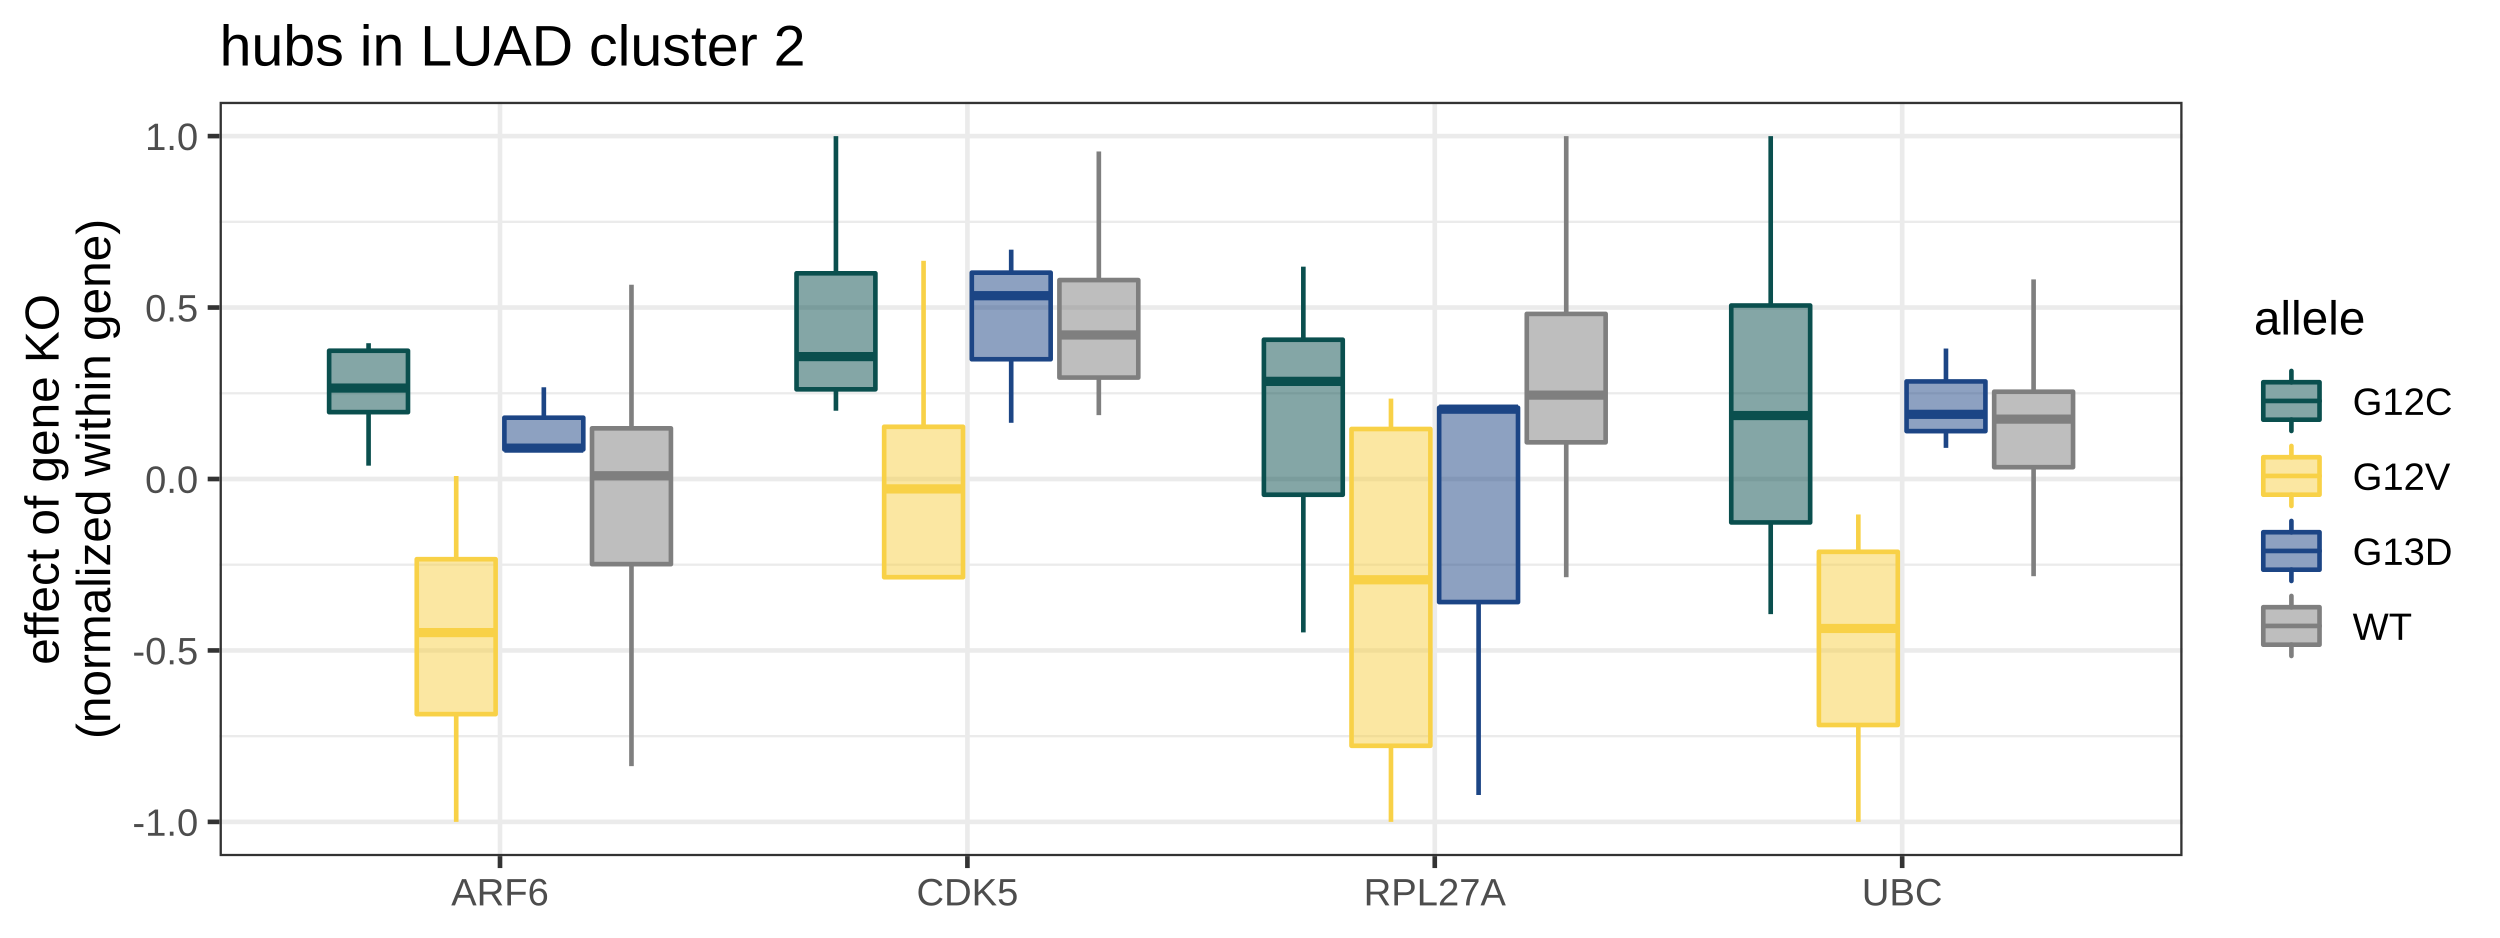
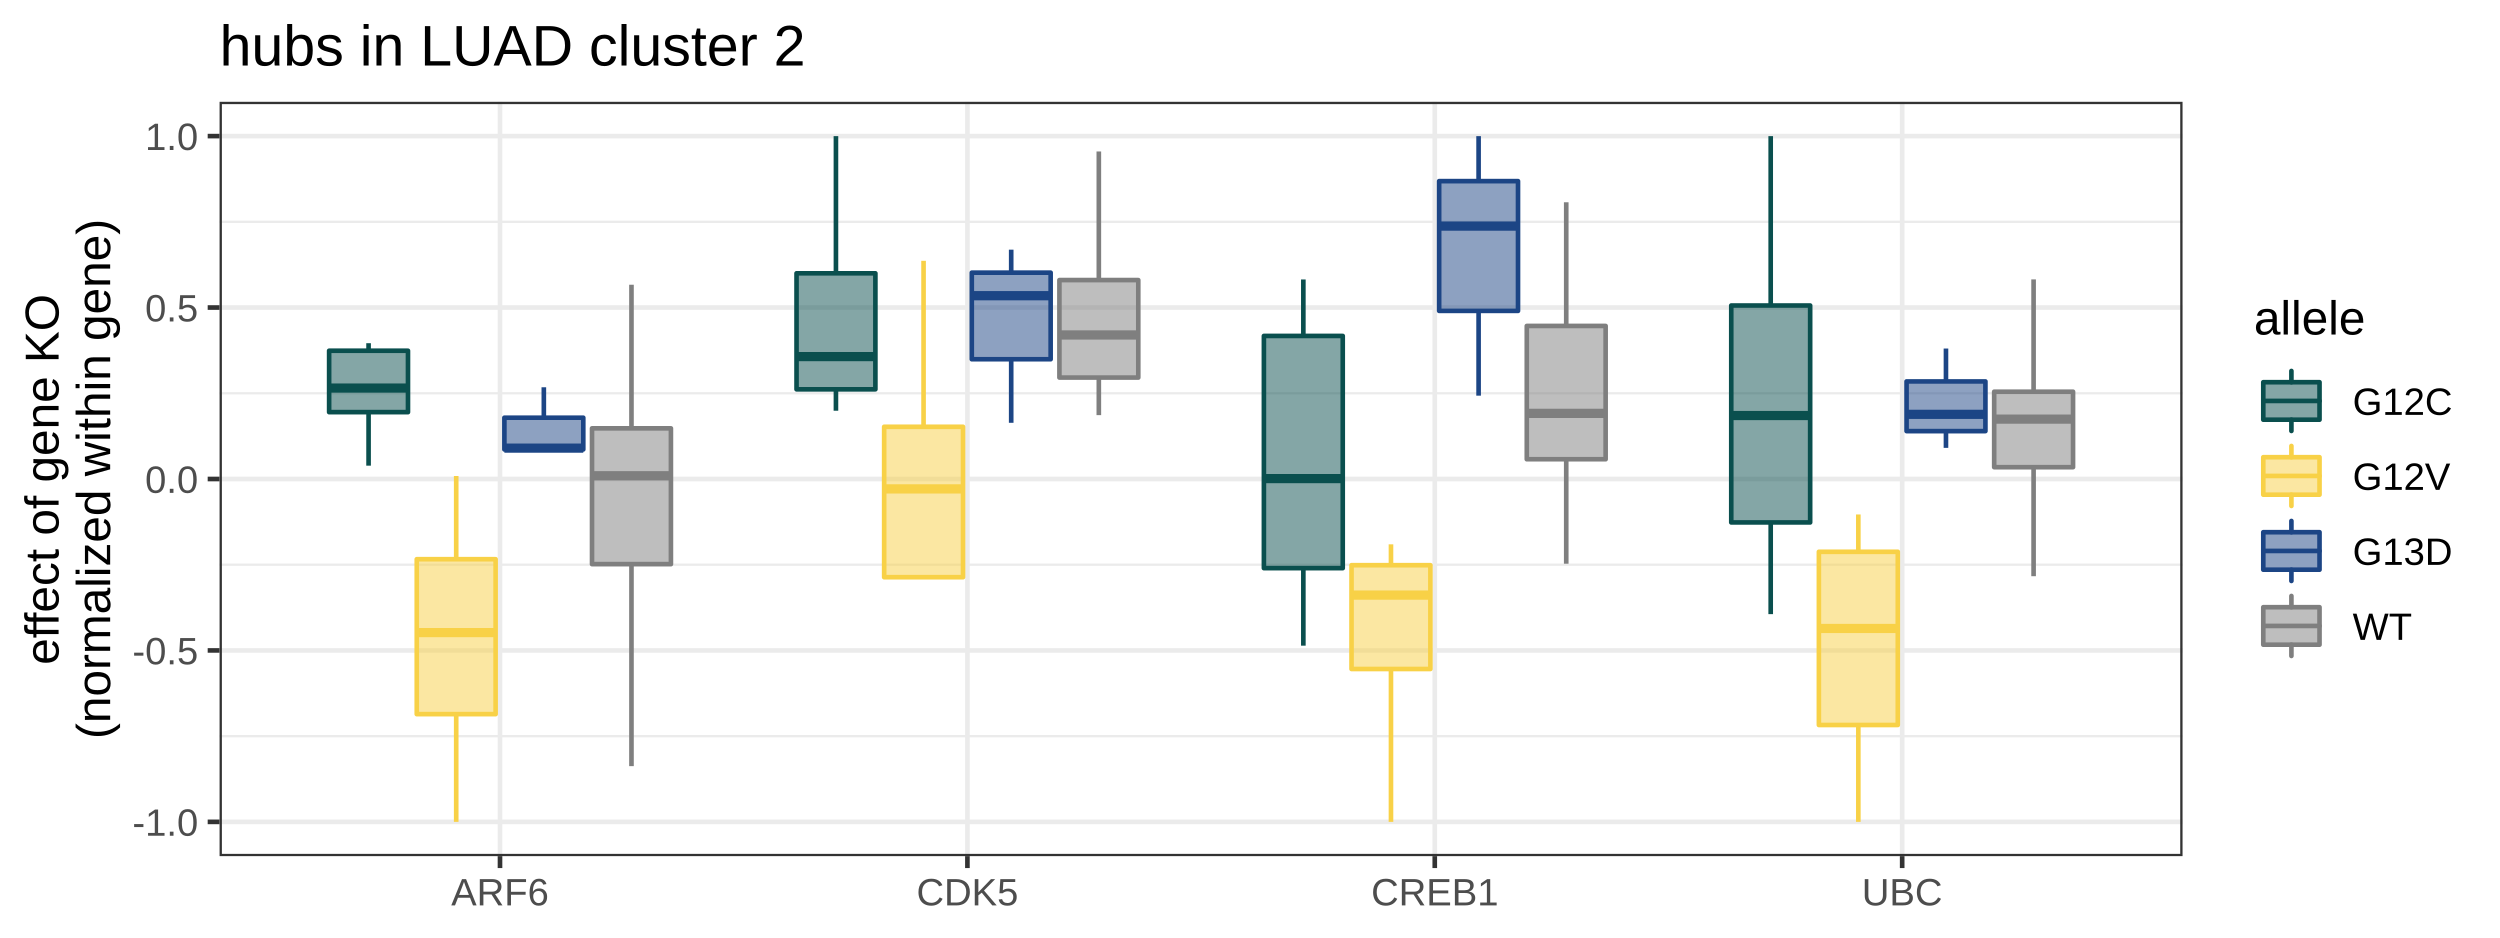
<svg xmlns="http://www.w3.org/2000/svg" viewBox="0 0 576.00 216.00">
  <defs>
    <style type="text/css">
    line, polyline, polygon, path, rect, circle {
      fill: none;
      stroke: #000000;
      stroke-linecap: round;
      stroke-linejoin: round;
      stroke-miterlimit: 10.00;
    }
  </style>
  </defs>
  <rect width="100%" height="100%" style="stroke: none; fill: #FFFFFF;" />
  <rect x="0.00" y="0.00" width="576.00" height="216.00" style="stroke-width: 1.07; stroke: #FFFFFF; fill: #FFFFFF;" />
  <defs>
    <clipPath id="cpNTAuNTl8NTAyLjg3fDE5Ny4yNnwyMy40Ng==">
      <rect x="50.59" y="23.46" width="452.27" height="173.80" />
    </clipPath>
  </defs>
  <rect x="50.59" y="23.46" width="452.27" height="173.80" style="stroke-width: 1.07; stroke: none; fill: #FFFFFF;" clip-path="url(#cpNTAuNTl8NTAyLjg3fDE5Ny4yNnwyMy40Ng==)" />
  <polyline points="50.59,169.61 502.87,169.61 " style="stroke-width: 0.53; stroke: #EBEBEB; stroke-linecap: butt;" clip-path="url(#cpNTAuNTl8NTAyLjg3fDE5Ny4yNnwyMy40Ng==)" />
  <polyline points="50.59,130.11 502.87,130.11 " style="stroke-width: 0.53; stroke: #EBEBEB; stroke-linecap: butt;" clip-path="url(#cpNTAuNTl8NTAyLjg3fDE5Ny4yNnwyMy40Ng==)" />
  <polyline points="50.59,90.61 502.87,90.61 " style="stroke-width: 0.53; stroke: #EBEBEB; stroke-linecap: butt;" clip-path="url(#cpNTAuNTl8NTAyLjg3fDE5Ny4yNnwyMy40Ng==)" />
  <polyline points="50.59,51.11 502.87,51.11 " style="stroke-width: 0.53; stroke: #EBEBEB; stroke-linecap: butt;" clip-path="url(#cpNTAuNTl8NTAyLjg3fDE5Ny4yNnwyMy40Ng==)" />
  <polyline points="50.59,189.36 502.87,189.36 " style="stroke-width: 1.07; stroke: #EBEBEB; stroke-linecap: butt;" clip-path="url(#cpNTAuNTl8NTAyLjg3fDE5Ny4yNnwyMy40Ng==)" />
  <polyline points="50.59,149.86 502.87,149.86 " style="stroke-width: 1.07; stroke: #EBEBEB; stroke-linecap: butt;" clip-path="url(#cpNTAuNTl8NTAyLjg3fDE5Ny4yNnwyMy40Ng==)" />
  <polyline points="50.59,110.36 502.87,110.36 " style="stroke-width: 1.07; stroke: #EBEBEB; stroke-linecap: butt;" clip-path="url(#cpNTAuNTl8NTAyLjg3fDE5Ny4yNnwyMy40Ng==)" />
  <polyline points="50.59,70.86 502.87,70.86 " style="stroke-width: 1.07; stroke: #EBEBEB; stroke-linecap: butt;" clip-path="url(#cpNTAuNTl8NTAyLjg3fDE5Ny4yNnwyMy40Ng==)" />
  <polyline points="50.59,31.36 502.87,31.36 " style="stroke-width: 1.07; stroke: #EBEBEB; stroke-linecap: butt;" clip-path="url(#cpNTAuNTl8NTAyLjg3fDE5Ny4yNnwyMy40Ng==)" />
  <polyline points="115.20,197.26 115.20,23.46 " style="stroke-width: 1.07; stroke: #EBEBEB; stroke-linecap: butt;" clip-path="url(#cpNTAuNTl8NTAyLjg3fDE5Ny4yNnwyMy40Ng==)" />
  <polyline points="222.89,197.26 222.89,23.46 " style="stroke-width: 1.07; stroke: #EBEBEB; stroke-linecap: butt;" clip-path="url(#cpNTAuNTl8NTAyLjg3fDE5Ny4yNnwyMy40Ng==)" />
  <polyline points="330.57,197.26 330.57,23.46 " style="stroke-width: 1.07; stroke: #EBEBEB; stroke-linecap: butt;" clip-path="url(#cpNTAuNTl8NTAyLjg3fDE5Ny4yNnwyMy40Ng==)" />
  <polyline points="438.26,197.26 438.26,23.46 " style="stroke-width: 1.07; stroke: #EBEBEB; stroke-linecap: butt;" clip-path="url(#cpNTAuNTl8NTAyLjg3fDE5Ny4yNnwyMy40Ng==)" />
  <line x1="84.92" y1="80.81" x2="84.92" y2="79.07" style="stroke-width: 1.07; stroke: #0A4F4E; stroke-linecap: butt;" clip-path="url(#cpNTAuNTl8NTAyLjg3fDE5Ny4yNnwyMy40Ng==)" />
  <line x1="84.92" y1="94.96" x2="84.92" y2="107.29" style="stroke-width: 1.07; stroke: #0A4F4E; stroke-linecap: butt;" clip-path="url(#cpNTAuNTl8NTAyLjg3fDE5Ny4yNnwyMy40Ng==)" />
  <polygon points="75.83,80.81 75.83,94.96 94.00,94.96 94.00,80.81 75.83,80.81 " style="stroke-width: 1.07; stroke: #0A4F4E; fill: #0A4F4E; fill-opacity: 0.50;" clip-path="url(#cpNTAuNTl8NTAyLjg3fDE5Ny4yNnwyMy40Ng==)" />
  <line x1="75.83" y1="89.41" x2="94.00" y2="89.41" style="stroke-width: 2.13; stroke: #0A4F4E; stroke-linecap: butt;" clip-path="url(#cpNTAuNTl8NTAyLjg3fDE5Ny4yNnwyMy40Ng==)" />
  <line x1="192.60" y1="62.97" x2="192.60" y2="31.36" style="stroke-width: 1.07; stroke: #0A4F4E; stroke-linecap: butt;" clip-path="url(#cpNTAuNTl8NTAyLjg3fDE5Ny4yNnwyMy40Ng==)" />
  <line x1="192.60" y1="89.70" x2="192.60" y2="94.64" style="stroke-width: 1.07; stroke: #0A4F4E; stroke-linecap: butt;" clip-path="url(#cpNTAuNTl8NTAyLjg3fDE5Ny4yNnwyMy40Ng==)" />
  <polygon points="183.52,62.97 183.52,89.70 201.69,89.70 201.69,62.97 183.52,62.97 " style="stroke-width: 1.07; stroke: #0A4F4E; fill: #0A4F4E; fill-opacity: 0.50;" clip-path="url(#cpNTAuNTl8NTAyLjg3fDE5Ny4yNnwyMy40Ng==)" />
  <line x1="183.52" y1="82.16" x2="201.69" y2="82.16" style="stroke-width: 2.13; stroke: #0A4F4E; stroke-linecap: butt;" clip-path="url(#cpNTAuNTl8NTAyLjg3fDE5Ny4yNnwyMy40Ng==)" />
-   <line x1="300.29" y1="78.27" x2="300.29" y2="61.44" style="stroke-width: 1.07; stroke: #0A4F4E; stroke-linecap: butt;" clip-path="url(#cpNTAuNTl8NTAyLjg3fDE5Ny4yNnwyMy40Ng==)" />
-   <line x1="300.29" y1="113.99" x2="300.29" y2="145.70" style="stroke-width: 1.07; stroke: #0A4F4E; stroke-linecap: butt;" clip-path="url(#cpNTAuNTl8NTAyLjg3fDE5Ny4yNnwyMy40Ng==)" />
-   <polygon points="291.20,78.27 291.20,113.99 309.37,113.99 309.37,78.27 291.20,78.27 " style="stroke-width: 1.07; stroke: #0A4F4E; fill: #0A4F4E; fill-opacity: 0.50;" clip-path="url(#cpNTAuNTl8NTAyLjg3fDE5Ny4yNnwyMy40Ng==)" />
-   <line x1="291.20" y1="87.87" x2="309.37" y2="87.87" style="stroke-width: 2.13; stroke: #0A4F4E; stroke-linecap: butt;" clip-path="url(#cpNTAuNTl8NTAyLjg3fDE5Ny4yNnwyMy40Ng==)" />
+   <line x1="300.29" y1="77.40" x2="300.29" y2="64.39" style="stroke-width: 1.07; stroke: #0A4F4E; stroke-linecap: butt;" clip-path="url(#cpNTAuNTl8NTAyLjg3fDE5Ny4yNnwyMy40Ng==)" />
+   <line x1="300.29" y1="130.90" x2="300.29" y2="148.76" style="stroke-width: 1.07; stroke: #0A4F4E; stroke-linecap: butt;" clip-path="url(#cpNTAuNTl8NTAyLjg3fDE5Ny4yNnwyMy40Ng==)" />
+   <polygon points="291.20,77.40 291.20,130.90 309.37,130.90 309.37,77.40 291.20,77.40 " style="stroke-width: 1.07; stroke: #0A4F4E; fill: #0A4F4E; fill-opacity: 0.50;" clip-path="url(#cpNTAuNTl8NTAyLjg3fDE5Ny4yNnwyMy40Ng==)" />
+   <line x1="291.20" y1="110.27" x2="309.37" y2="110.27" style="stroke-width: 2.13; stroke: #0A4F4E; stroke-linecap: butt;" clip-path="url(#cpNTAuNTl8NTAyLjg3fDE5Ny4yNnwyMy40Ng==)" />
  <line x1="407.97" y1="70.39" x2="407.97" y2="31.36" style="stroke-width: 1.07; stroke: #0A4F4E; stroke-linecap: butt;" clip-path="url(#cpNTAuNTl8NTAyLjg3fDE5Ny4yNnwyMy40Ng==)" />
  <line x1="407.97" y1="120.37" x2="407.97" y2="141.50" style="stroke-width: 1.07; stroke: #0A4F4E; stroke-linecap: butt;" clip-path="url(#cpNTAuNTl8NTAyLjg3fDE5Ny4yNnwyMy40Ng==)" />
  <polygon points="398.88,70.39 398.88,120.37 417.06,120.37 417.06,70.39 398.88,70.39 " style="stroke-width: 1.07; stroke: #0A4F4E; fill: #0A4F4E; fill-opacity: 0.50;" clip-path="url(#cpNTAuNTl8NTAyLjg3fDE5Ny4yNnwyMy40Ng==)" />
  <line x1="398.88" y1="95.74" x2="417.06" y2="95.74" style="stroke-width: 2.13; stroke: #0A4F4E; stroke-linecap: butt;" clip-path="url(#cpNTAuNTl8NTAyLjg3fDE5Ny4yNnwyMy40Ng==)" />
  <line x1="105.11" y1="128.84" x2="105.11" y2="109.67" style="stroke-width: 1.07; stroke: #F8D147; stroke-linecap: butt;" clip-path="url(#cpNTAuNTl8NTAyLjg3fDE5Ny4yNnwyMy40Ng==)" />
  <line x1="105.11" y1="164.54" x2="105.11" y2="189.36" style="stroke-width: 1.07; stroke: #F8D147; stroke-linecap: butt;" clip-path="url(#cpNTAuNTl8NTAyLjg3fDE5Ny4yNnwyMy40Ng==)" />
  <polygon points="96.02,128.84 96.02,164.54 114.19,164.54 114.19,128.84 96.02,128.84 " style="stroke-width: 1.07; stroke: #F8D147; fill: #F8D147; fill-opacity: 0.50;" clip-path="url(#cpNTAuNTl8NTAyLjg3fDE5Ny4yNnwyMy40Ng==)" />
  <line x1="96.02" y1="145.75" x2="114.19" y2="145.75" style="stroke-width: 2.13; stroke: #F8D147; stroke-linecap: butt;" clip-path="url(#cpNTAuNTl8NTAyLjg3fDE5Ny4yNnwyMy40Ng==)" />
  <line x1="212.79" y1="98.33" x2="212.79" y2="60.09" style="stroke-width: 1.07; stroke: #F8D147; stroke-linecap: butt;" clip-path="url(#cpNTAuNTl8NTAyLjg3fDE5Ny4yNnwyMy40Ng==)" />
  <line x1="212.79" y1="132.99" x2="212.79" y2="132.99" style="stroke-width: 1.07; stroke: #F8D147; stroke-linecap: butt;" clip-path="url(#cpNTAuNTl8NTAyLjg3fDE5Ny4yNnwyMy40Ng==)" />
  <polygon points="203.71,98.33 203.71,132.99 221.88,132.99 221.88,98.33 203.71,98.33 " style="stroke-width: 1.07; stroke: #F8D147; fill: #F8D147; fill-opacity: 0.50;" clip-path="url(#cpNTAuNTl8NTAyLjg3fDE5Ny4yNnwyMy40Ng==)" />
  <line x1="203.71" y1="112.64" x2="221.88" y2="112.64" style="stroke-width: 2.13; stroke: #F8D147; stroke-linecap: butt;" clip-path="url(#cpNTAuNTl8NTAyLjg3fDE5Ny4yNnwyMy40Ng==)" />
-   <line x1="320.48" y1="98.84" x2="320.48" y2="91.84" style="stroke-width: 1.07; stroke: #F8D147; stroke-linecap: butt;" clip-path="url(#cpNTAuNTl8NTAyLjg3fDE5Ny4yNnwyMy40Ng==)" />
-   <line x1="320.48" y1="171.83" x2="320.48" y2="189.36" style="stroke-width: 1.07; stroke: #F8D147; stroke-linecap: butt;" clip-path="url(#cpNTAuNTl8NTAyLjg3fDE5Ny4yNnwyMy40Ng==)" />
-   <polygon points="311.39,98.84 311.39,171.83 329.56,171.83 329.56,98.84 311.39,98.84 " style="stroke-width: 1.07; stroke: #F8D147; fill: #F8D147; fill-opacity: 0.50;" clip-path="url(#cpNTAuNTl8NTAyLjg3fDE5Ny4yNnwyMy40Ng==)" />
-   <line x1="311.39" y1="133.58" x2="329.56" y2="133.58" style="stroke-width: 2.13; stroke: #F8D147; stroke-linecap: butt;" clip-path="url(#cpNTAuNTl8NTAyLjg3fDE5Ny4yNnwyMy40Ng==)" />
+   <line x1="320.48" y1="130.22" x2="320.48" y2="125.42" style="stroke-width: 1.07; stroke: #F8D147; stroke-linecap: butt;" clip-path="url(#cpNTAuNTl8NTAyLjg3fDE5Ny4yNnwyMy40Ng==)" />
+   <line x1="320.48" y1="154.14" x2="320.48" y2="189.36" style="stroke-width: 1.07; stroke: #F8D147; stroke-linecap: butt;" clip-path="url(#cpNTAuNTl8NTAyLjg3fDE5Ny4yNnwyMy40Ng==)" />
+   <polygon points="311.39,130.22 311.39,154.14 329.56,154.14 329.56,130.22 311.39,130.22 " style="stroke-width: 1.07; stroke: #F8D147; fill: #F8D147; fill-opacity: 0.50;" clip-path="url(#cpNTAuNTl8NTAyLjg3fDE5Ny4yNnwyMy40Ng==)" />
+   <line x1="311.39" y1="137.11" x2="329.56" y2="137.11" style="stroke-width: 2.13; stroke: #F8D147; stroke-linecap: butt;" clip-path="url(#cpNTAuNTl8NTAyLjg3fDE5Ny4yNnwyMy40Ng==)" />
  <line x1="428.16" y1="127.13" x2="428.16" y2="118.53" style="stroke-width: 1.07; stroke: #F8D147; stroke-linecap: butt;" clip-path="url(#cpNTAuNTl8NTAyLjg3fDE5Ny4yNnwyMy40Ng==)" />
  <line x1="428.16" y1="167.04" x2="428.16" y2="189.36" style="stroke-width: 1.07; stroke: #F8D147; stroke-linecap: butt;" clip-path="url(#cpNTAuNTl8NTAyLjg3fDE5Ny4yNnwyMy40Ng==)" />
  <polygon points="419.07,127.13 419.07,167.04 437.25,167.04 437.25,127.13 419.07,127.13 " style="stroke-width: 1.07; stroke: #F8D147; fill: #F8D147; fill-opacity: 0.50;" clip-path="url(#cpNTAuNTl8NTAyLjg3fDE5Ny4yNnwyMy40Ng==)" />
  <line x1="419.07" y1="144.80" x2="437.25" y2="144.80" style="stroke-width: 2.13; stroke: #F8D147; stroke-linecap: butt;" clip-path="url(#cpNTAuNTl8NTAyLjg3fDE5Ny4yNnwyMy40Ng==)" />
  <line x1="125.30" y1="96.24" x2="125.30" y2="89.22" style="stroke-width: 1.07; stroke: #1C4585; stroke-linecap: butt;" clip-path="url(#cpNTAuNTl8NTAyLjg3fDE5Ny4yNnwyMy40Ng==)" />
  <line x1="125.30" y1="103.55" x2="125.30" y2="103.86" style="stroke-width: 1.07; stroke: #1C4585; stroke-linecap: butt;" clip-path="url(#cpNTAuNTl8NTAyLjg3fDE5Ny4yNnwyMy40Ng==)" />
  <polygon points="116.21,96.24 116.21,103.55 134.39,103.55 134.39,96.24 116.21,96.24 " style="stroke-width: 1.07; stroke: #1C4585; fill: #1C4585; fill-opacity: 0.50;" clip-path="url(#cpNTAuNTl8NTAyLjg3fDE5Ny4yNnwyMy40Ng==)" />
  <line x1="116.21" y1="103.25" x2="134.39" y2="103.25" style="stroke-width: 2.13; stroke: #1C4585; stroke-linecap: butt;" clip-path="url(#cpNTAuNTl8NTAyLjg3fDE5Ny4yNnwyMy40Ng==)" />
  <line x1="232.98" y1="62.82" x2="232.98" y2="57.52" style="stroke-width: 1.07; stroke: #1C4585; stroke-linecap: butt;" clip-path="url(#cpNTAuNTl8NTAyLjg3fDE5Ny4yNnwyMy40Ng==)" />
  <line x1="232.98" y1="82.77" x2="232.98" y2="97.42" style="stroke-width: 1.07; stroke: #1C4585; stroke-linecap: butt;" clip-path="url(#cpNTAuNTl8NTAyLjg3fDE5Ny4yNnwyMy40Ng==)" />
  <polygon points="223.90,62.82 223.90,82.77 242.07,82.77 242.07,62.82 223.90,62.82 " style="stroke-width: 1.07; stroke: #1C4585; fill: #1C4585; fill-opacity: 0.50;" clip-path="url(#cpNTAuNTl8NTAyLjg3fDE5Ny4yNnwyMy40Ng==)" />
  <line x1="223.90" y1="68.13" x2="242.07" y2="68.13" style="stroke-width: 2.13; stroke: #1C4585; stroke-linecap: butt;" clip-path="url(#cpNTAuNTl8NTAyLjg3fDE5Ny4yNnwyMy40Ng==)" />
-   <line x1="340.67" y1="93.95" x2="340.67" y2="93.63" style="stroke-width: 1.07; stroke: #1C4585; stroke-linecap: butt;" clip-path="url(#cpNTAuNTl8NTAyLjg3fDE5Ny4yNnwyMy40Ng==)" />
-   <line x1="340.67" y1="138.72" x2="340.67" y2="183.17" style="stroke-width: 1.07; stroke: #1C4585; stroke-linecap: butt;" clip-path="url(#cpNTAuNTl8NTAyLjg3fDE5Ny4yNnwyMy40Ng==)" />
-   <polygon points="331.58,93.95 331.58,138.72 349.75,138.72 349.75,93.95 331.58,93.95 " style="stroke-width: 1.07; stroke: #1C4585; fill: #1C4585; fill-opacity: 0.50;" clip-path="url(#cpNTAuNTl8NTAyLjg3fDE5Ny4yNnwyMy40Ng==)" />
-   <line x1="331.58" y1="94.27" x2="349.75" y2="94.27" style="stroke-width: 2.13; stroke: #1C4585; stroke-linecap: butt;" clip-path="url(#cpNTAuNTl8NTAyLjg3fDE5Ny4yNnwyMy40Ng==)" />
+   <line x1="340.67" y1="41.73" x2="340.67" y2="31.36" style="stroke-width: 1.07; stroke: #1C4585; stroke-linecap: butt;" clip-path="url(#cpNTAuNTl8NTAyLjg3fDE5Ny4yNnwyMy40Ng==)" />
+   <line x1="340.67" y1="71.63" x2="340.67" y2="91.16" style="stroke-width: 1.07; stroke: #1C4585; stroke-linecap: butt;" clip-path="url(#cpNTAuNTl8NTAyLjg3fDE5Ny4yNnwyMy40Ng==)" />
+   <polygon points="331.58,41.73 331.58,71.63 349.75,71.63 349.75,41.73 331.58,41.73 " style="stroke-width: 1.07; stroke: #1C4585; fill: #1C4585; fill-opacity: 0.50;" clip-path="url(#cpNTAuNTl8NTAyLjg3fDE5Ny4yNnwyMy40Ng==)" />
+   <line x1="331.58" y1="52.09" x2="349.75" y2="52.09" style="stroke-width: 2.13; stroke: #1C4585; stroke-linecap: butt;" clip-path="url(#cpNTAuNTl8NTAyLjg3fDE5Ny4yNnwyMy40Ng==)" />
  <line x1="448.35" y1="87.88" x2="448.35" y2="80.31" style="stroke-width: 1.07; stroke: #1C4585; stroke-linecap: butt;" clip-path="url(#cpNTAuNTl8NTAyLjg3fDE5Ny4yNnwyMy40Ng==)" />
  <line x1="448.35" y1="99.33" x2="448.35" y2="103.19" style="stroke-width: 1.07; stroke: #1C4585; stroke-linecap: butt;" clip-path="url(#cpNTAuNTl8NTAyLjg3fDE5Ny4yNnwyMy40Ng==)" />
  <polygon points="439.27,87.88 439.27,99.33 457.44,99.33 457.44,87.88 439.27,87.88 " style="stroke-width: 1.07; stroke: #1C4585; fill: #1C4585; fill-opacity: 0.50;" clip-path="url(#cpNTAuNTl8NTAyLjg3fDE5Ny4yNnwyMy40Ng==)" />
  <line x1="439.27" y1="95.46" x2="457.44" y2="95.46" style="stroke-width: 2.13; stroke: #1C4585; stroke-linecap: butt;" clip-path="url(#cpNTAuNTl8NTAyLjg3fDE5Ny4yNnwyMy40Ng==)" />
  <line x1="145.49" y1="98.69" x2="145.49" y2="65.61" style="stroke-width: 1.07; stroke: #7F7F7F; stroke-linecap: butt;" clip-path="url(#cpNTAuNTl8NTAyLjg3fDE5Ny4yNnwyMy40Ng==)" />
  <line x1="145.49" y1="129.98" x2="145.49" y2="176.51" style="stroke-width: 1.07; stroke: #7F7F7F; stroke-linecap: butt;" clip-path="url(#cpNTAuNTl8NTAyLjg3fDE5Ny4yNnwyMy40Ng==)" />
  <polygon points="136.40,98.69 136.40,129.98 154.58,129.98 154.58,98.69 136.40,98.69 " style="stroke-width: 1.07; stroke: #7F7F7F; fill: #7F7F7F; fill-opacity: 0.50;" clip-path="url(#cpNTAuNTl8NTAyLjg3fDE5Ny4yNnwyMy40Ng==)" />
  <line x1="136.40" y1="109.62" x2="154.58" y2="109.62" style="stroke-width: 2.13; stroke: #7F7F7F; stroke-linecap: butt;" clip-path="url(#cpNTAuNTl8NTAyLjg3fDE5Ny4yNnwyMy40Ng==)" />
  <line x1="253.17" y1="64.53" x2="253.17" y2="34.89" style="stroke-width: 1.07; stroke: #7F7F7F; stroke-linecap: butt;" clip-path="url(#cpNTAuNTl8NTAyLjg3fDE5Ny4yNnwyMy40Ng==)" />
  <line x1="253.17" y1="86.99" x2="253.17" y2="95.64" style="stroke-width: 1.07; stroke: #7F7F7F; stroke-linecap: butt;" clip-path="url(#cpNTAuNTl8NTAyLjg3fDE5Ny4yNnwyMy40Ng==)" />
  <polygon points="244.09,64.53 244.09,86.99 262.26,86.99 262.26,64.53 244.09,64.53 " style="stroke-width: 1.07; stroke: #7F7F7F; fill: #7F7F7F; fill-opacity: 0.50;" clip-path="url(#cpNTAuNTl8NTAyLjg3fDE5Ny4yNnwyMy40Ng==)" />
  <line x1="244.09" y1="77.18" x2="262.26" y2="77.18" style="stroke-width: 2.13; stroke: #7F7F7F; stroke-linecap: butt;" clip-path="url(#cpNTAuNTl8NTAyLjg3fDE5Ny4yNnwyMy40Ng==)" />
-   <line x1="360.86" y1="72.32" x2="360.86" y2="31.36" style="stroke-width: 1.07; stroke: #7F7F7F; stroke-linecap: butt;" clip-path="url(#cpNTAuNTl8NTAyLjg3fDE5Ny4yNnwyMy40Ng==)" />
-   <line x1="360.86" y1="101.91" x2="360.86" y2="132.99" style="stroke-width: 1.07; stroke: #7F7F7F; stroke-linecap: butt;" clip-path="url(#cpNTAuNTl8NTAyLjg3fDE5Ny4yNnwyMy40Ng==)" />
-   <polygon points="351.77,72.32 351.77,101.91 369.94,101.91 369.94,72.32 351.77,72.32 " style="stroke-width: 1.07; stroke: #7F7F7F; fill: #7F7F7F; fill-opacity: 0.50;" clip-path="url(#cpNTAuNTl8NTAyLjg3fDE5Ny4yNnwyMy40Ng==)" />
-   <line x1="351.77" y1="91.04" x2="369.94" y2="91.04" style="stroke-width: 2.13; stroke: #7F7F7F; stroke-linecap: butt;" clip-path="url(#cpNTAuNTl8NTAyLjg3fDE5Ny4yNnwyMy40Ng==)" />
+   <line x1="360.86" y1="75.10" x2="360.86" y2="46.60" style="stroke-width: 1.07; stroke: #7F7F7F; stroke-linecap: butt;" clip-path="url(#cpNTAuNTl8NTAyLjg3fDE5Ny4yNnwyMy40Ng==)" />
+   <line x1="360.86" y1="105.81" x2="360.86" y2="129.88" style="stroke-width: 1.07; stroke: #7F7F7F; stroke-linecap: butt;" clip-path="url(#cpNTAuNTl8NTAyLjg3fDE5Ny4yNnwyMy40Ng==)" />
+   <polygon points="351.77,75.10 351.77,105.81 369.94,105.81 369.94,75.10 351.77,75.10 " style="stroke-width: 1.07; stroke: #7F7F7F; fill: #7F7F7F; fill-opacity: 0.50;" clip-path="url(#cpNTAuNTl8NTAyLjg3fDE5Ny4yNnwyMy40Ng==)" />
+   <line x1="351.77" y1="95.24" x2="369.94" y2="95.24" style="stroke-width: 2.13; stroke: #7F7F7F; stroke-linecap: butt;" clip-path="url(#cpNTAuNTl8NTAyLjg3fDE5Ny4yNnwyMy40Ng==)" />
  <line x1="468.54" y1="90.25" x2="468.54" y2="64.38" style="stroke-width: 1.07; stroke: #7F7F7F; stroke-linecap: butt;" clip-path="url(#cpNTAuNTl8NTAyLjg3fDE5Ny4yNnwyMy40Ng==)" />
  <line x1="468.54" y1="107.64" x2="468.54" y2="132.76" style="stroke-width: 1.07; stroke: #7F7F7F; stroke-linecap: butt;" clip-path="url(#cpNTAuNTl8NTAyLjg3fDE5Ny4yNnwyMy40Ng==)" />
  <polygon points="459.46,90.25 459.46,107.64 477.63,107.64 477.63,90.25 459.46,90.25 " style="stroke-width: 1.07; stroke: #7F7F7F; fill: #7F7F7F; fill-opacity: 0.50;" clip-path="url(#cpNTAuNTl8NTAyLjg3fDE5Ny4yNnwyMy40Ng==)" />
  <line x1="459.46" y1="96.57" x2="477.63" y2="96.57" style="stroke-width: 2.13; stroke: #7F7F7F; stroke-linecap: butt;" clip-path="url(#cpNTAuNTl8NTAyLjg3fDE5Ny4yNnwyMy40Ng==)" />
  <rect x="50.59" y="23.46" width="452.27" height="173.80" style="stroke-width: 1.07; stroke: #333333;" clip-path="url(#cpNTAuNTl8NTAyLjg3fDE5Ny4yNnwyMy40Ng==)" />
  <defs>
    <clipPath id="cpMC4wMHw1NzYuMDB8MjE2LjAwfDAuMDA=">
      <rect x="0.00" y="0.00" width="576.00" height="216.00" />
    </clipPath>
  </defs>
  <g clip-path="url(#cpMC4wMHw1NzYuMDB8MjE2LjAwfDAuMDA=)">
    <text x="30.51" y="192.56" style="font-size: 8.80px; fill: #4D4D4D; font-family: Arial;" textLength="15.16px" lengthAdjust="spacingAndGlyphs">-1.0</text>
  </g>
  <g clip-path="url(#cpMC4wMHw1NzYuMDB8MjE2LjAwfDAuMDA=)">
    <text x="30.51" y="153.06" style="font-size: 8.80px; fill: #4D4D4D; font-family: Arial;" textLength="15.16px" lengthAdjust="spacingAndGlyphs">-0.5</text>
  </g>
  <g clip-path="url(#cpMC4wMHw1NzYuMDB8MjE2LjAwfDAuMDA=)">
    <text x="33.43" y="113.56" style="font-size: 8.80px; fill: #4D4D4D; font-family: Arial;" textLength="12.23px" lengthAdjust="spacingAndGlyphs">0.0</text>
  </g>
  <g clip-path="url(#cpMC4wMHw1NzYuMDB8MjE2LjAwfDAuMDA=)">
    <text x="33.43" y="74.06" style="font-size: 8.80px; fill: #4D4D4D; font-family: Arial;" textLength="12.23px" lengthAdjust="spacingAndGlyphs">0.5</text>
  </g>
  <g clip-path="url(#cpMC4wMHw1NzYuMDB8MjE2LjAwfDAuMDA=)">
    <text x="33.43" y="34.56" style="font-size: 8.80px; fill: #4D4D4D; font-family: Arial;" textLength="12.23px" lengthAdjust="spacingAndGlyphs">1.0</text>
  </g>
  <polyline points="47.85,189.36 50.59,189.36 " style="stroke-width: 1.07; stroke: #333333; stroke-linecap: butt;" clip-path="url(#cpMC4wMHw1NzYuMDB8MjE2LjAwfDAuMDA=)" />
  <polyline points="47.85,149.86 50.59,149.86 " style="stroke-width: 1.07; stroke: #333333; stroke-linecap: butt;" clip-path="url(#cpMC4wMHw1NzYuMDB8MjE2LjAwfDAuMDA=)" />
  <polyline points="47.85,110.36 50.59,110.36 " style="stroke-width: 1.07; stroke: #333333; stroke-linecap: butt;" clip-path="url(#cpMC4wMHw1NzYuMDB8MjE2LjAwfDAuMDA=)" />
  <polyline points="47.85,70.86 50.59,70.86 " style="stroke-width: 1.07; stroke: #333333; stroke-linecap: butt;" clip-path="url(#cpMC4wMHw1NzYuMDB8MjE2LjAwfDAuMDA=)" />
  <polyline points="47.85,31.36 50.59,31.36 " style="stroke-width: 1.07; stroke: #333333; stroke-linecap: butt;" clip-path="url(#cpMC4wMHw1NzYuMDB8MjE2LjAwfDAuMDA=)" />
  <polyline points="115.20,200.00 115.20,197.26 " style="stroke-width: 1.07; stroke: #333333; stroke-linecap: butt;" clip-path="url(#cpMC4wMHw1NzYuMDB8MjE2LjAwfDAuMDA=)" />
  <polyline points="222.89,200.00 222.89,197.26 " style="stroke-width: 1.07; stroke: #333333; stroke-linecap: butt;" clip-path="url(#cpMC4wMHw1NzYuMDB8MjE2LjAwfDAuMDA=)" />
  <polyline points="330.57,200.00 330.57,197.26 " style="stroke-width: 1.07; stroke: #333333; stroke-linecap: butt;" clip-path="url(#cpMC4wMHw1NzYuMDB8MjE2LjAwfDAuMDA=)" />
  <polyline points="438.26,200.00 438.26,197.26 " style="stroke-width: 1.07; stroke: #333333; stroke-linecap: butt;" clip-path="url(#cpMC4wMHw1NzYuMDB8MjE2LjAwfDAuMDA=)" />
  <g clip-path="url(#cpMC4wMHw1NzYuMDB8MjE2LjAwfDAuMDA=)">
    <text x="103.96" y="208.60" style="font-size: 8.80px; fill: #4D4D4D; font-family: Arial;" textLength="22.48px" lengthAdjust="spacingAndGlyphs">ARF6</text>
  </g>
  <g clip-path="url(#cpMC4wMHw1NzYuMDB8MjE2LjAwfDAuMDA=)">
    <text x="211.16" y="208.60" style="font-size: 8.80px; fill: #4D4D4D; font-family: Arial;" textLength="23.46px" lengthAdjust="spacingAndGlyphs">CDK5</text>
  </g>
  <g clip-path="url(#cpMC4wMHw1NzYuMDB8MjE2LjAwfDAuMDA=)">
-     <text x="314.19" y="208.60" style="font-size: 8.80px; fill: #4D4D4D; font-family: Arial;" textLength="32.76px" lengthAdjust="spacingAndGlyphs">RPL27A</text>
+     <text x="315.91" y="208.60" style="font-size: 8.80px; fill: #4D4D4D; font-family: Arial;" textLength="29.33px" lengthAdjust="spacingAndGlyphs">CREB1</text>
  </g>
  <g clip-path="url(#cpMC4wMHw1NzYuMDB8MjE2LjAwfDAuMDA=)">
    <text x="428.97" y="208.60" style="font-size: 8.80px; fill: #4D4D4D; font-family: Arial;" textLength="18.57px" lengthAdjust="spacingAndGlyphs">UBC</text>
  </g>
  <g clip-path="url(#cpMC4wMHw1NzYuMDB8MjE2LjAwfDAuMDA=)">
    <text transform="translate(13.50,153.17) rotate(-90)" style="font-size: 11.00px; font-family: Arial;" textLength="85.61px" lengthAdjust="spacingAndGlyphs">effect of gene KO</text>
  </g>
  <g clip-path="url(#cpMC4wMHw1NzYuMDB8MjE2LjAwfDAuMDA=)">
    <text transform="translate(25.38,170.27) rotate(-90)" style="font-size: 11.00px; font-family: Arial;" textLength="119.81px" lengthAdjust="spacingAndGlyphs">(normalized within gene)</text>
  </g>
  <rect x="513.82" y="62.38" width="56.70" height="95.96" style="stroke-width: 1.07; stroke: none; fill: #FFFFFF;" clip-path="url(#cpMC4wMHw1NzYuMDB8MjE2LjAwfDAuMDA=)" />
  <g clip-path="url(#cpMC4wMHw1NzYuMDB8MjE2LjAwfDAuMDA=)">
    <text x="519.30" y="77.07" style="font-size: 11.00px; font-family: Arial;" textLength="25.67px" lengthAdjust="spacingAndGlyphs">allele</text>
  </g>
  <rect x="519.30" y="83.74" width="17.28" height="17.28" style="stroke-width: 1.07; stroke: none; fill: #FFFFFF;" clip-path="url(#cpMC4wMHw1NzYuMDB8MjE2LjAwfDAuMDA=)" />
  <polyline points="527.94,99.29 527.94,96.70 " style="stroke-width: 1.07; stroke: #0A4F4E;" clip-path="url(#cpMC4wMHw1NzYuMDB8MjE2LjAwfDAuMDA=)" />
  <polyline points="527.94,88.06 527.94,85.47 " style="stroke-width: 1.07; stroke: #0A4F4E;" clip-path="url(#cpMC4wMHw1NzYuMDB8MjE2LjAwfDAuMDA=)" />
  <rect x="521.46" y="88.06" width="12.96" height="8.64" style="stroke-width: 1.07; stroke: #0A4F4E; fill: #0A4F4E; fill-opacity: 0.50;" clip-path="url(#cpMC4wMHw1NzYuMDB8MjE2LjAwfDAuMDA=)" />
  <polyline points="521.46,92.38 534.42,92.38 " style="stroke-width: 1.07; stroke: #0A4F4E;" clip-path="url(#cpMC4wMHw1NzYuMDB8MjE2LjAwfDAuMDA=)" />
  <rect x="519.30" y="101.02" width="17.28" height="17.28" style="stroke-width: 1.07; stroke: none; fill: #FFFFFF;" clip-path="url(#cpMC4wMHw1NzYuMDB8MjE2LjAwfDAuMDA=)" />
  <polyline points="527.94,116.57 527.94,113.98 " style="stroke-width: 1.07; stroke: #F8D147;" clip-path="url(#cpMC4wMHw1NzYuMDB8MjE2LjAwfDAuMDA=)" />
  <polyline points="527.94,105.34 527.94,102.75 " style="stroke-width: 1.07; stroke: #F8D147;" clip-path="url(#cpMC4wMHw1NzYuMDB8MjE2LjAwfDAuMDA=)" />
  <rect x="521.46" y="105.34" width="12.96" height="8.64" style="stroke-width: 1.07; stroke: #F8D147; fill: #F8D147; fill-opacity: 0.50;" clip-path="url(#cpMC4wMHw1NzYuMDB8MjE2LjAwfDAuMDA=)" />
  <polyline points="521.46,109.66 534.42,109.66 " style="stroke-width: 1.07; stroke: #F8D147;" clip-path="url(#cpMC4wMHw1NzYuMDB8MjE2LjAwfDAuMDA=)" />
  <rect x="519.30" y="118.30" width="17.28" height="17.28" style="stroke-width: 1.07; stroke: none; fill: #FFFFFF;" clip-path="url(#cpMC4wMHw1NzYuMDB8MjE2LjAwfDAuMDA=)" />
  <polyline points="527.94,133.85 527.94,131.26 " style="stroke-width: 1.07; stroke: #1C4585;" clip-path="url(#cpMC4wMHw1NzYuMDB8MjE2LjAwfDAuMDA=)" />
  <polyline points="527.94,122.62 527.94,120.03 " style="stroke-width: 1.07; stroke: #1C4585;" clip-path="url(#cpMC4wMHw1NzYuMDB8MjE2LjAwfDAuMDA=)" />
  <rect x="521.46" y="122.62" width="12.96" height="8.64" style="stroke-width: 1.07; stroke: #1C4585; fill: #1C4585; fill-opacity: 0.50;" clip-path="url(#cpMC4wMHw1NzYuMDB8MjE2LjAwfDAuMDA=)" />
  <polyline points="521.46,126.94 534.42,126.94 " style="stroke-width: 1.07; stroke: #1C4585;" clip-path="url(#cpMC4wMHw1NzYuMDB8MjE2LjAwfDAuMDA=)" />
  <rect x="519.30" y="135.58" width="17.28" height="17.28" style="stroke-width: 1.07; stroke: none; fill: #FFFFFF;" clip-path="url(#cpMC4wMHw1NzYuMDB8MjE2LjAwfDAuMDA=)" />
  <polyline points="527.94,151.13 527.94,148.54 " style="stroke-width: 1.07; stroke: #7F7F7F;" clip-path="url(#cpMC4wMHw1NzYuMDB8MjE2LjAwfDAuMDA=)" />
  <polyline points="527.94,139.90 527.94,137.31 " style="stroke-width: 1.07; stroke: #7F7F7F;" clip-path="url(#cpMC4wMHw1NzYuMDB8MjE2LjAwfDAuMDA=)" />
  <rect x="521.46" y="139.90" width="12.96" height="8.64" style="stroke-width: 1.07; stroke: #7F7F7F; fill: #7F7F7F; fill-opacity: 0.50;" clip-path="url(#cpMC4wMHw1NzYuMDB8MjE2LjAwfDAuMDA=)" />
  <polyline points="521.46,144.22 534.42,144.22 " style="stroke-width: 1.07; stroke: #7F7F7F;" clip-path="url(#cpMC4wMHw1NzYuMDB8MjE2LjAwfDAuMDA=)" />
  <g clip-path="url(#cpMC4wMHw1NzYuMDB8MjE2LjAwfDAuMDA=)">
    <text x="542.06" y="95.59" style="font-size: 8.80px; font-family: Arial;" textLength="22.98px" lengthAdjust="spacingAndGlyphs">G12C</text>
  </g>
  <g clip-path="url(#cpMC4wMHw1NzYuMDB8MjE2LjAwfDAuMDA=)">
    <text x="542.06" y="112.87" style="font-size: 8.80px; font-family: Arial;" textLength="22.49px" lengthAdjust="spacingAndGlyphs">G12V</text>
  </g>
  <g clip-path="url(#cpMC4wMHw1NzYuMDB8MjE2LjAwfDAuMDA=)">
    <text x="542.06" y="130.15" style="font-size: 8.80px; font-family: Arial;" textLength="22.98px" lengthAdjust="spacingAndGlyphs">G13D</text>
  </g>
  <g clip-path="url(#cpMC4wMHw1NzYuMDB8MjE2LjAwfDAuMDA=)">
    <text x="542.06" y="147.43" style="font-size: 8.80px; font-family: Arial;" textLength="13.68px" lengthAdjust="spacingAndGlyphs">WT</text>
  </g>
  <g clip-path="url(#cpMC4wMHw1NzYuMDB8MjE2LjAwfDAuMDA=)">
    <text x="50.59" y="15.10" style="font-size: 13.20px; font-family: Arial;" textLength="135.02px" lengthAdjust="spacingAndGlyphs">hubs in LUAD cluster 2</text>
  </g>
</svg>
